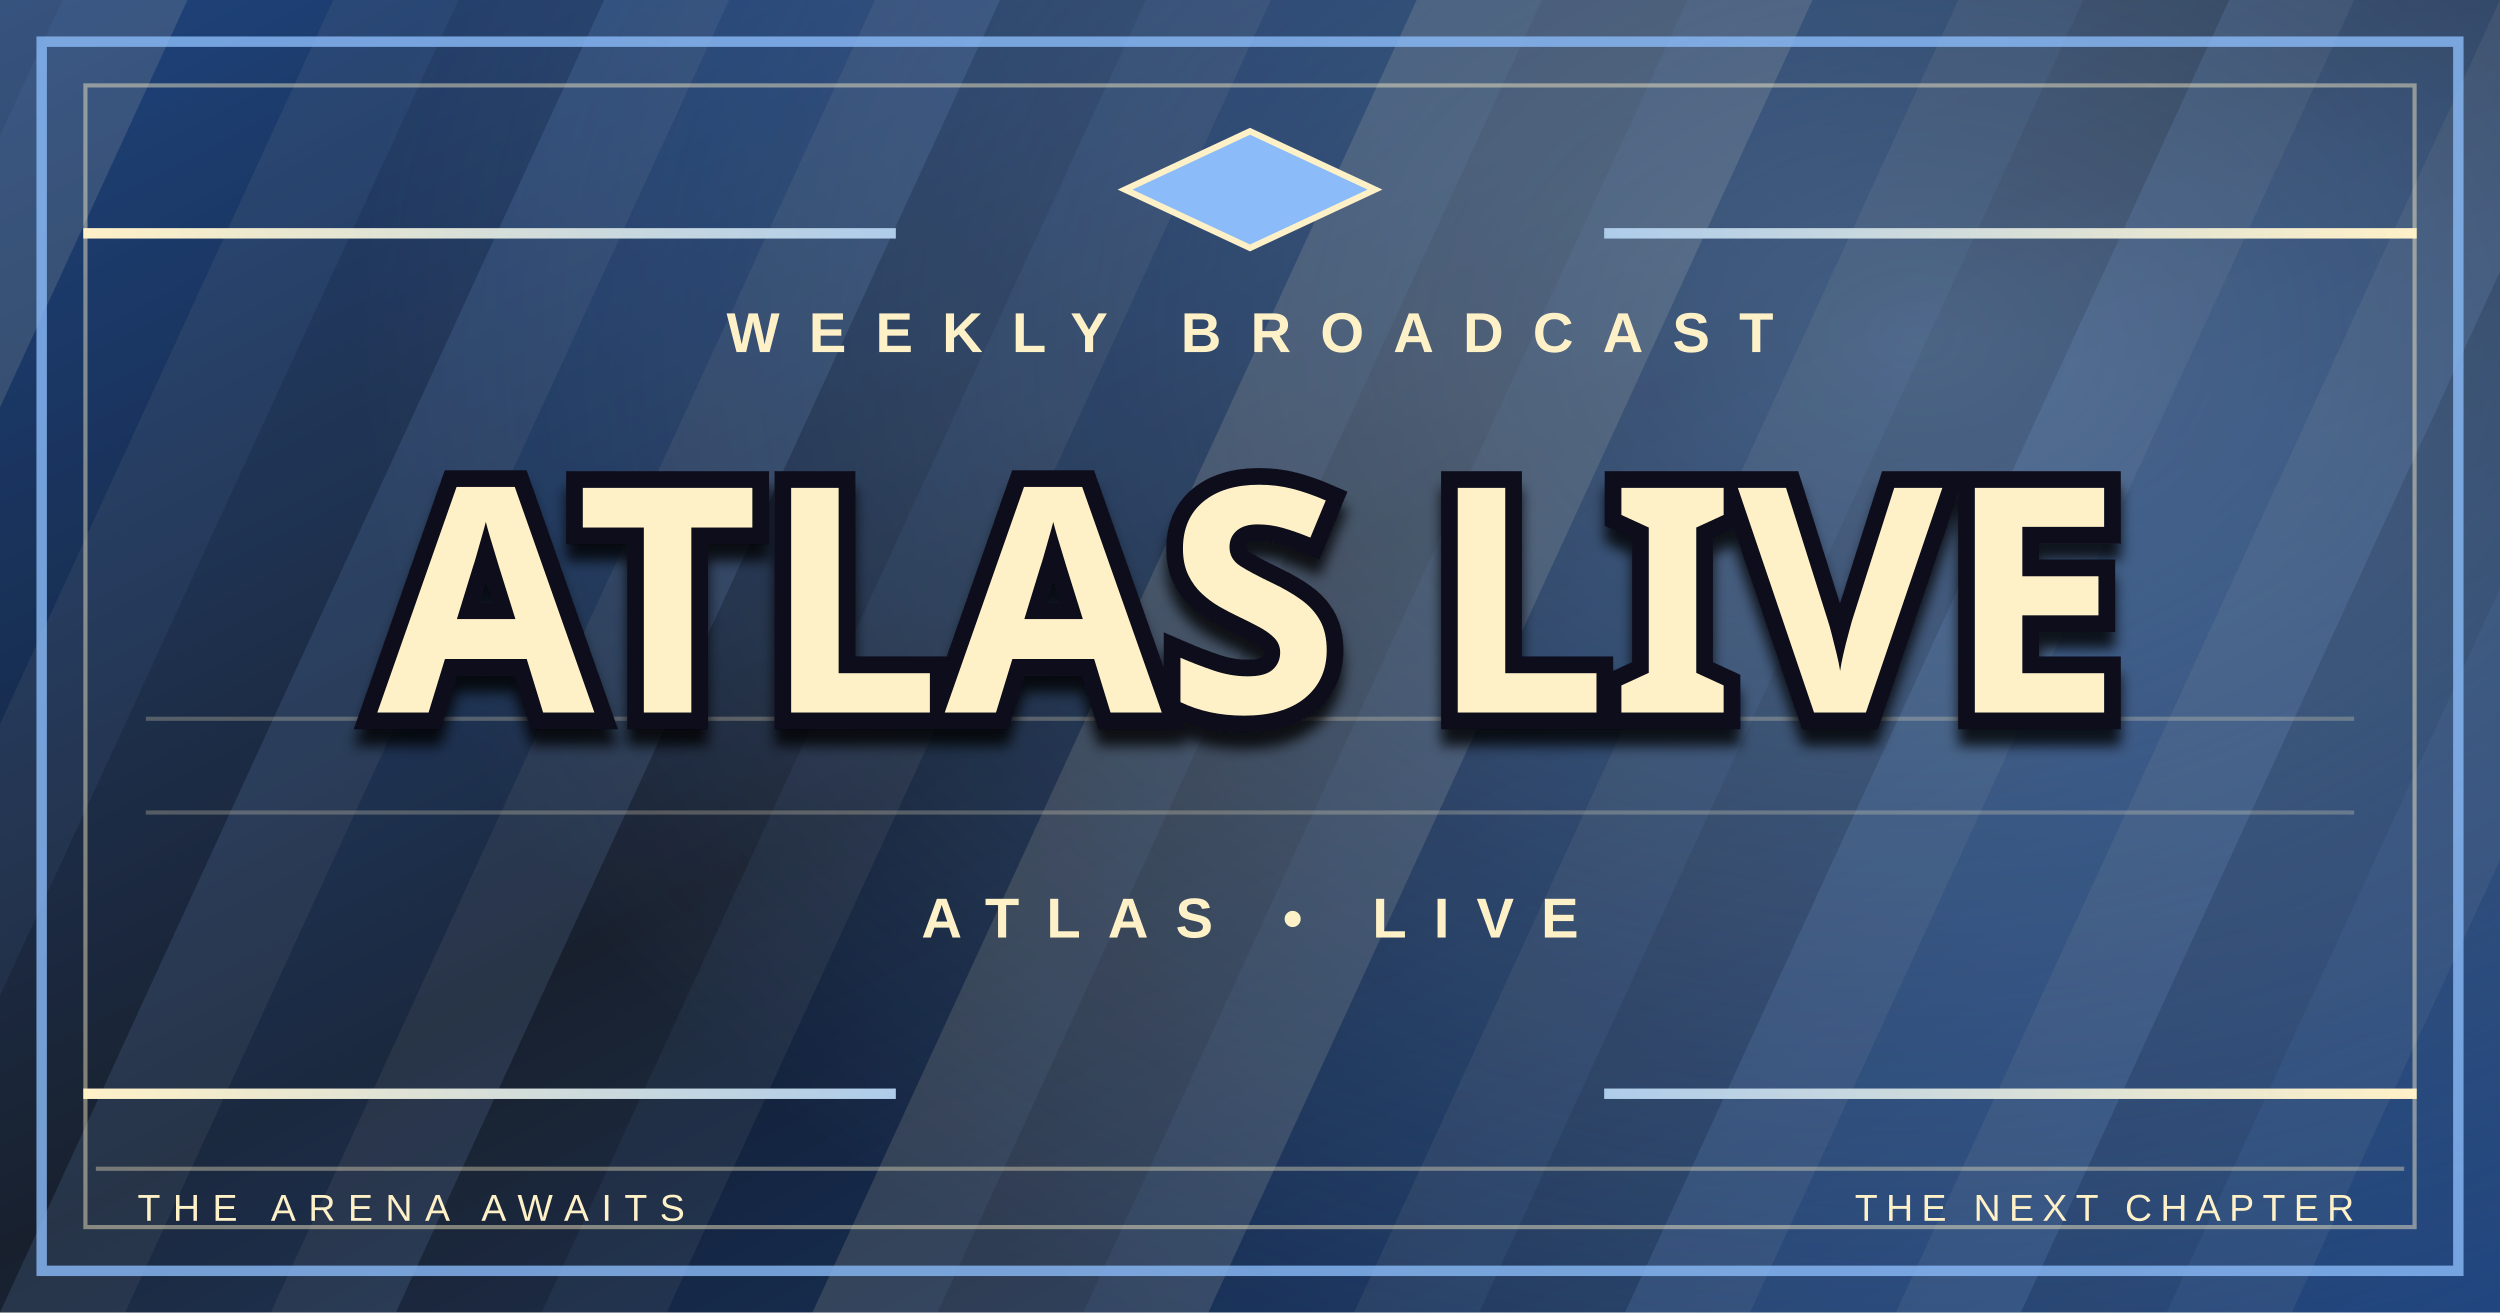
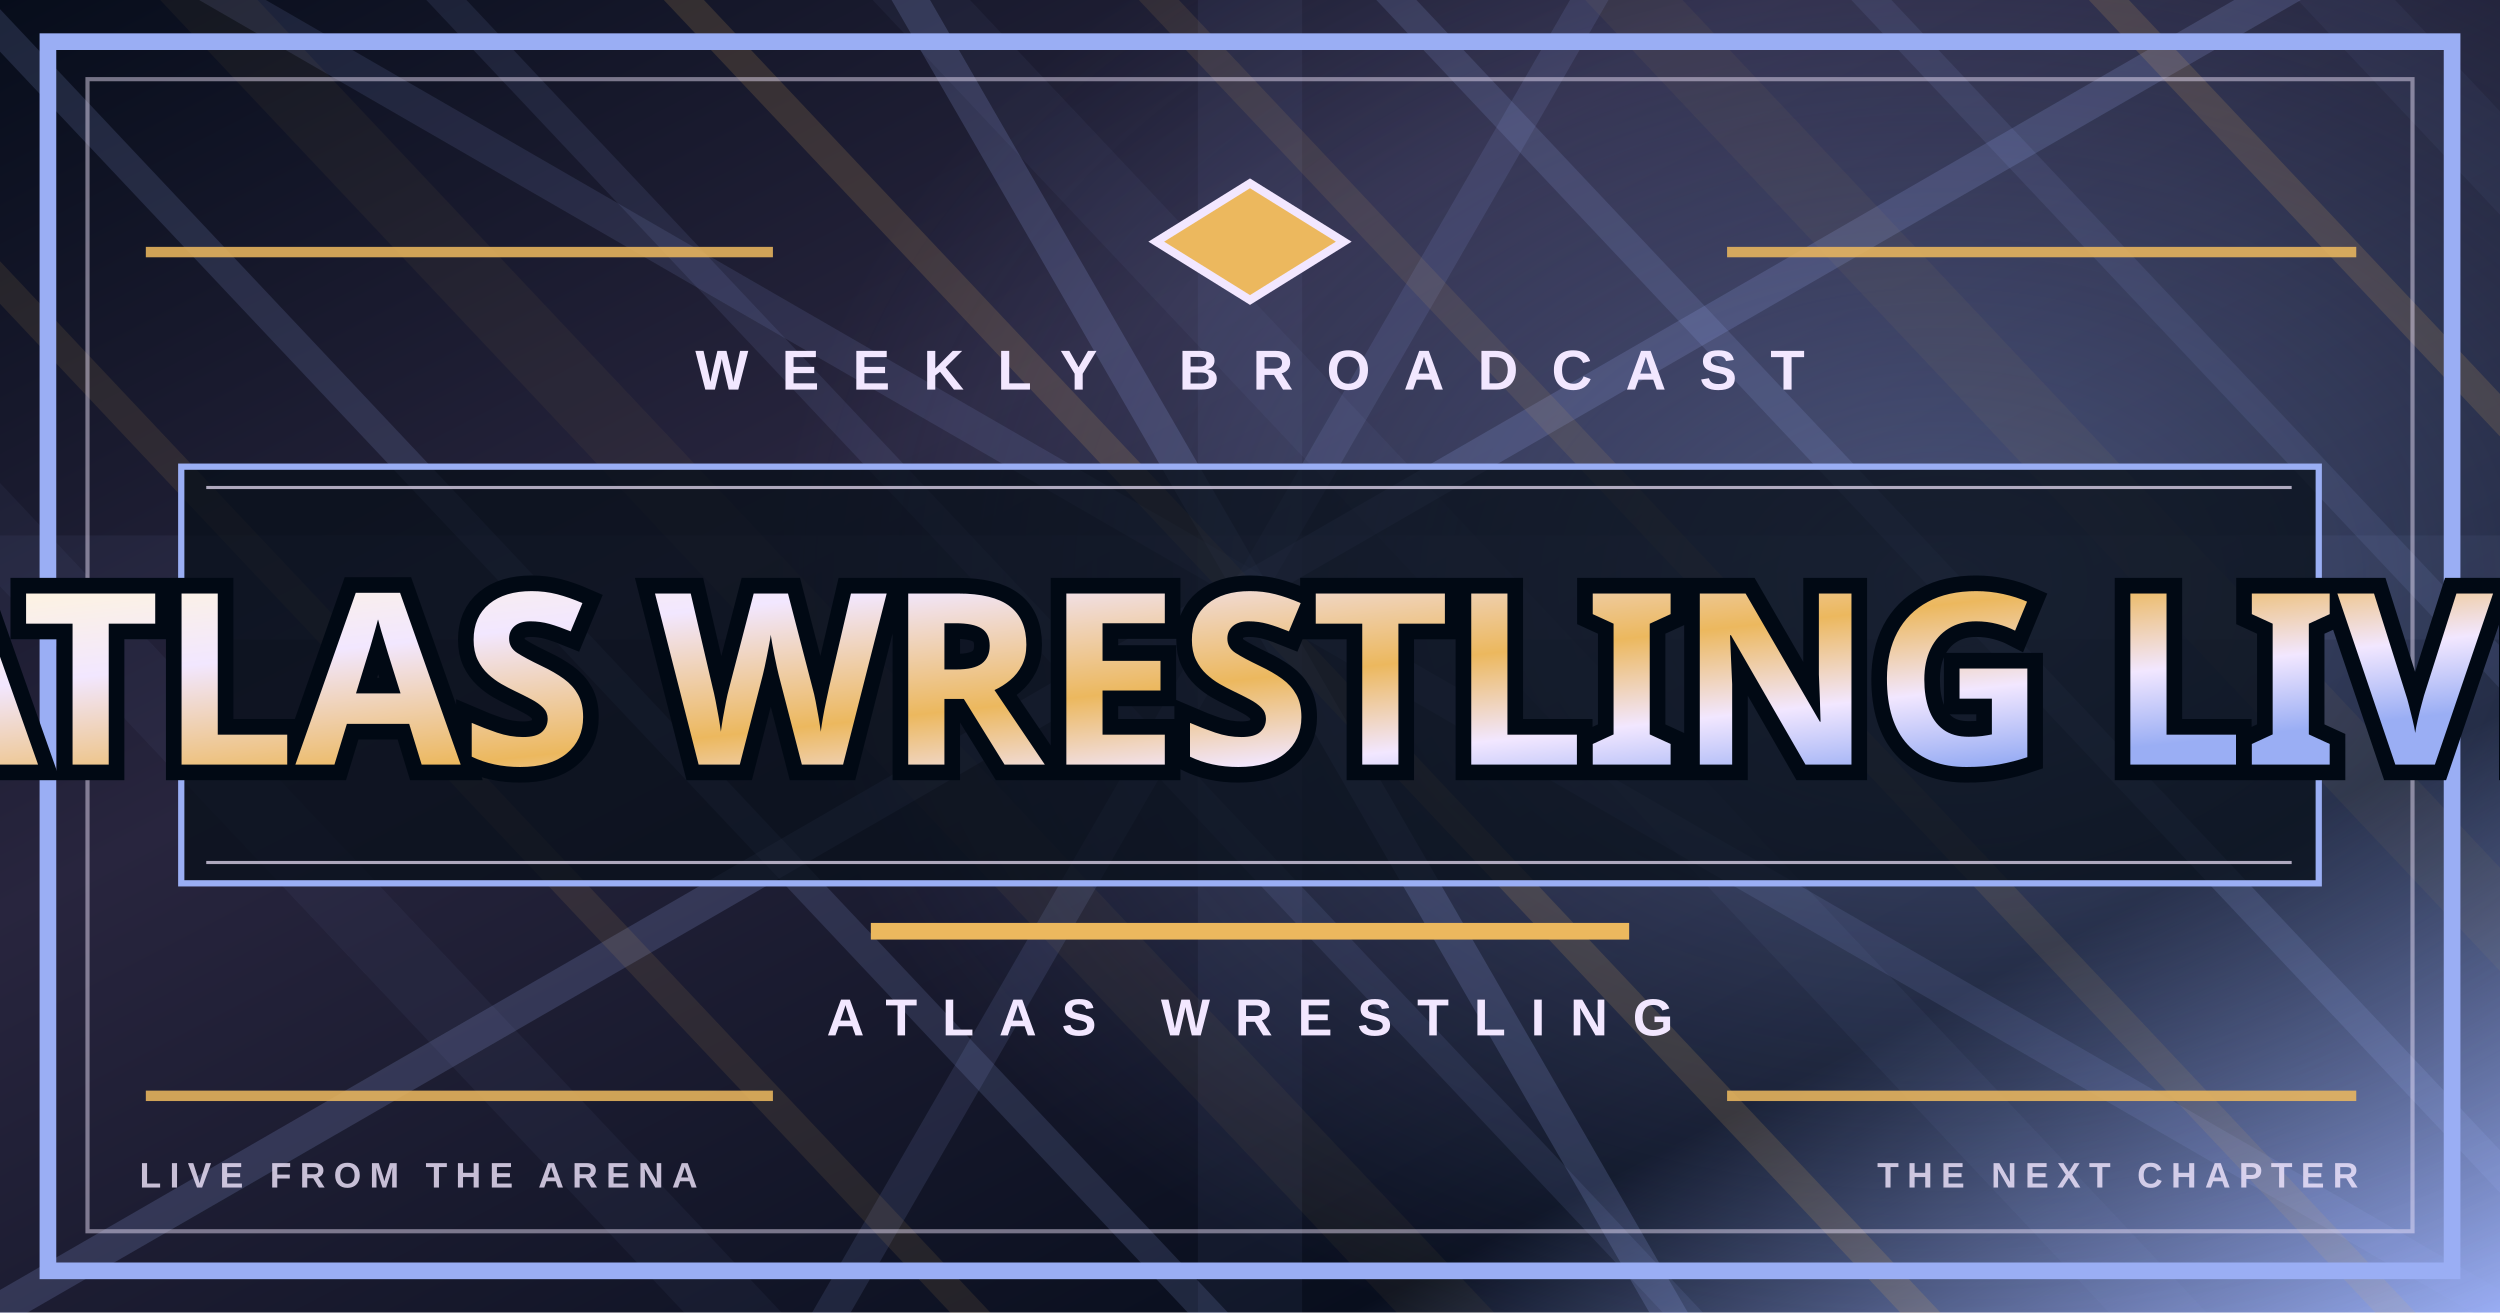
- <svg xmlns="http://www.w3.org/2000/svg" width="1200" height="630" viewBox="0 0 1200 630" role="img" aria-label="ATLAS LIVE event art">
+ <svg xmlns="http://www.w3.org/2000/svg" width="1200" height="630" viewBox="0 0 1200 630" role="img" aria-label="ATLAS WRESTLING LIVE event art">
  <defs>
-     <linearGradient id="bg" x1="0" y1="0" x2="1" y2="1">
-       <stop stop-color="#183c74" />
-       <stop offset=".48" stop-color="#0a1324" />
-       <stop offset="1" stop-color="#183c74" />
+     <linearGradient id="sky" x1="0" y1="0" x2="1" y2="1">
+       <stop stop-color="#070d1b" />
+       <stop offset=".35" stop-color="#28253e" />
+       <stop offset=".77" stop-color="#080e1d" />
+       <stop offset="1" stop-color="#9aaef4" />
+     </linearGradient>
+     <linearGradient id="chrome" x1="0" y1="0" x2="1" y2=".6">
+       <stop stop-color="#fff5dc" />
+       <stop offset=".27" stop-color="#f2e7ff" />
+       <stop offset=".59" stop-color="#ecb85e" />
+       <stop offset=".81" stop-color="#f2e7ff" />
+       <stop offset="1" stop-color="#9aaef4" />
    </linearGradient>
    <radialGradient id="spot">
-       <stop stop-color="#8bbcf9" stop-opacity=".42" />
-       <stop offset="1" stop-color="#8bbcf9" stop-opacity="0" />
+       <stop stop-color="#9aaef4" stop-opacity=".39" />
+       <stop offset="1" stop-color="#9aaef4" stop-opacity="0" />
    </radialGradient>
-     <linearGradient id="plate">
-       <stop stop-color="#fff1c7" />
-       <stop offset=".5" stop-color="#8bbcf9" />
-       <stop offset="1" stop-color="#fff1c7" />
-     </linearGradient>
-     <filter id="ink" x="-8%" y="-30%" width="116%" height="165%">
-       <feDropShadow dx="0" dy="8" stdDeviation="3" flood-opacity=".8" />
-     </filter>
  </defs>
-   <path fill="url(#bg)" d="M0 0h1200v630H0z" />
-   <ellipse cx="920" cy="160" rx="750" ry="550" fill="url(#spot)" />
-   <path d="M-100 0l190 0 -290 630h-190z" fill="#fff1c7" opacity=".13" />
-   <path d="M30 0l190 0 -290 630h-190z" fill="#8bbcf9" opacity=".06" />
-   <path d="M160 0l190 0 -290 630h-190z" fill="#fff1c7" opacity=".06" />
-   <path d="M290 0l190 0 -290 630h-190z" fill="#8bbcf9" opacity=".13" />
-   <path d="M420 0l190 0 -290 630h-190z" fill="#fff1c7" opacity=".06" />
-   <path d="M550 0l190 0 -290 630h-190z" fill="#8bbcf9" opacity=".06" />
-   <path d="M680 0l190 0 -290 630h-190z" fill="#fff1c7" opacity=".13" />
-   <path d="M810 0l190 0 -290 630h-190z" fill="#8bbcf9" opacity=".06" />
-   <path d="M940 0l190 0 -290 630h-190z" fill="#fff1c7" opacity=".06" />
-   <path d="M1070 0l190 0 -290 630h-190z" fill="#8bbcf9" opacity=".13" />
-   <path d="M1200 0l190 0 -290 630h-190z" fill="#fff1c7" opacity=".06" />
-   <path d="M1330 0l190 0 -290 630h-190z" fill="#8bbcf9" opacity=".06" />
-   <path d="M70 345h1060M70 390h1060" stroke="#fff1c7" stroke-width="2" opacity=".25" />
-   <path d="M20 20H1180V610H20Z" fill="none" stroke="#8bbcf9" stroke-width="5" opacity=".8" />
-   <path d="M41 41H1159V589H41Z" fill="none" stroke="#fff1c7" stroke-width="2" opacity=".45" />
-   <path d="M40 112h390M770 112h390M40 525h390M770 525h390" fill="none" stroke="url(#plate)" stroke-width="5" />
-   <path d="M540 91l60 -28 60 28 -60 28z" fill="#8bbcf9" stroke="#fff1c7" stroke-width="3" />
-   <text x="600" y="169" text-anchor="middle" font-family="Arial,sans-serif" font-weight="900" font-size="27" letter-spacing="14" fill="#fff1c7">WEEKLY BROADCAST</text>
-   <text x="600" y="342" text-anchor="middle" textLength="860.7" lengthAdjust="spacingAndGlyphs" font-size="151" font-family="Impact,'Arial Black',sans-serif" font-weight="1000" letter-spacing="2" fill="#fff1c7" stroke="#0a0c1a" stroke-width="16" paint-order="stroke" filter="url(#ink)">ATLAS LIVE</text>
-   <path d="M275 396h650" stroke="url(#plate)" stroke-width="9" />
-   <text x="600" y="450" text-anchor="middle" font-family="Arial,sans-serif" font-size="27" font-weight="900" letter-spacing="13" fill="#fff1c7">ATLAS • LIVE</text>
-   <path d="M46 561h1108" stroke="#fff1c7" stroke-width="2" opacity=".37" />
-   <text x="66" y="586" font-family="Arial,sans-serif" letter-spacing="6" font-size="18" fill="#fff1c7">THE ARENA AWAITS</text>
-   <text x="1130" y="586" text-anchor="end" font-family="Arial,sans-serif" letter-spacing="4" font-size="18" fill="#fff1c7">THE NEXT CHAPTER</text>
+   <path fill="url(#sky)" d="M0 0h1200v630H0z" />
+   <ellipse cx="935" cy="280" rx="570" ry="390" fill="url(#spot)" />
+   <path d="M600 282L1680.0 282.0" stroke="#9aaef4" stroke-width="50" opacity="0.06" />
+   <path d="M600 282L1535.3 822.0" stroke="#9aaef4" stroke-width="16" opacity="0.12" />
+   <path d="M600 282L1140.0 1217.3" stroke="#9aaef4" stroke-width="16" opacity="0.18" />
+   <path d="M600 282L600.0 1362.0" stroke="#9aaef4" stroke-width="50" opacity="0.06" />
+   <path d="M600 282L60.0 1217.3" stroke="#9aaef4" stroke-width="16" opacity="0.12" />
+   <path d="M600 282L-335.3 822.0" stroke="#9aaef4" stroke-width="16" opacity="0.18" />
+   <path d="M600 282L-480.0 282.0" stroke="#9aaef4" stroke-width="50" opacity="0.06" />
+   <path d="M600 282L-335.3 -258.0" stroke="#9aaef4" stroke-width="16" opacity="0.12" />
+   <path d="M600 282L60.0 -653.3" stroke="#9aaef4" stroke-width="16" opacity="0.18" />
+   <path d="M600 282L600.0 -798.0" stroke="#9aaef4" stroke-width="50" opacity="0.06" />
+   <path d="M600 282L1140.0 -653.3" stroke="#9aaef4" stroke-width="16" opacity="0.12" />
+   <path d="M600 282L1535.3 -258.0" stroke="#9aaef4" stroke-width="16" opacity="0.18" />
+   <path d="M-270 -30L380 660" stroke="#9aaef4" opacity="0.05" stroke-width="34" />
+   <path d="M-156 -30L494 660" stroke="#ecb85e" opacity="0.1" stroke-width="14" />
+   <path d="M-42 -30L608 660" stroke="#9aaef4" opacity="0.15" stroke-width="14" />
+   <path d="M72 -30L722 660" stroke="#ecb85e" opacity="0.05" stroke-width="34" />
+   <path d="M186 -30L836 660" stroke="#9aaef4" opacity="0.1" stroke-width="14" />
+   <path d="M300 -30L950 660" stroke="#ecb85e" opacity="0.15" stroke-width="14" />
+   <path d="M414 -30L1064 660" stroke="#9aaef4" opacity="0.05" stroke-width="34" />
+   <path d="M528 -30L1178 660" stroke="#ecb85e" opacity="0.1" stroke-width="14" />
+   <path d="M642 -30L1292 660" stroke="#9aaef4" opacity="0.15" stroke-width="14" />
+   <path d="M756 -30L1406 660" stroke="#ecb85e" opacity="0.05" stroke-width="34" />
+   <path d="M870 -30L1520 660" stroke="#9aaef4" opacity="0.1" stroke-width="14" />
+   <path d="M984 -30L1634 660" stroke="#ecb85e" opacity="0.15" stroke-width="14" />
+   <path d="M1098 -30L1748 660" stroke="#9aaef4" opacity="0.05" stroke-width="34" />
+   <path d="M1212 -30L1862 660" stroke="#ecb85e" opacity="0.1" stroke-width="14" />
+   <path d="M1326 -30L1976 660" stroke="#9aaef4" opacity="0.15" stroke-width="14" />
+   <g color="#9aaef4" opacity=".34" transform="translate(-60 0)">
+     <g fill="none" stroke="currentColor" stroke-width="9" stroke-linecap="round" stroke-linejoin="round">M905 78l-148 447M1011 78l116 447M960 130v68M952 240v84M941 380v115M775 513h342</g>
+   </g>
+   <path d="M23 20h1154v590H23Z" fill="none" stroke="#9aaef4" stroke-width="8" />
+   <path d="M42 38h1116v553H42Z" fill="none" stroke="#f2e7ff" stroke-width="2" opacity=".46" />
+   <path d="M70 121h301M829 121h302M70 526h301M829 526h302" stroke="#ecb85e" stroke-width="5" opacity=".86" />
+   <path d="M600 88l45 28-45 28-45-28Z" fill="#ecb85e" stroke="#f2e7ff" stroke-width="4" />
+   <text x="600" y="187" font-family="Arial,sans-serif" text-anchor="middle" font-size="27" letter-spacing="16" font-weight="900" fill="#f2e7ff">WEEKLY BROADCAST</text>
+   <path d="M87 224H1113V424H87Z" fill="#09101bc4" stroke="#9aaef4" stroke-width="3" />
+   <path d="M99 234h1001M99 414h1001" stroke="#f2e7ff" stroke-width="1.5" opacity=".7" />
+   <text x="600" y="367" text-anchor="middle" font-family="Impact,'Arial Black',sans-serif" font-size="115" font-weight="1000" textLength="944" lengthAdjust="spacingAndGlyphs" fill="url(#chrome)" stroke="#010914" stroke-width="15" paint-order="stroke">ATLAS WRESTLING LIVE</text>
+   <path d="M418 447h364" stroke="#ecb85e" stroke-width="8" />
+   <text x="600" y="497" text-anchor="middle" fill="#f2e7ff" font-family="Arial,sans-serif" font-size="25" font-weight="900" letter-spacing="12">ATLAS WRESTLING</text>
+   <text x="67" y="570" fill="#f2e7ff" opacity=".8" font-family="Arial,sans-serif" font-size="17" font-weight="900" letter-spacing="4">LIVE FROM THE ARENA</text>
+   <text x="1132" y="570" text-anchor="end" fill="#f2e7ff" opacity=".8" font-family="Arial,sans-serif" font-size="17" font-weight="900" letter-spacing="4">THE NEXT CHAPTER</text>
</svg>
